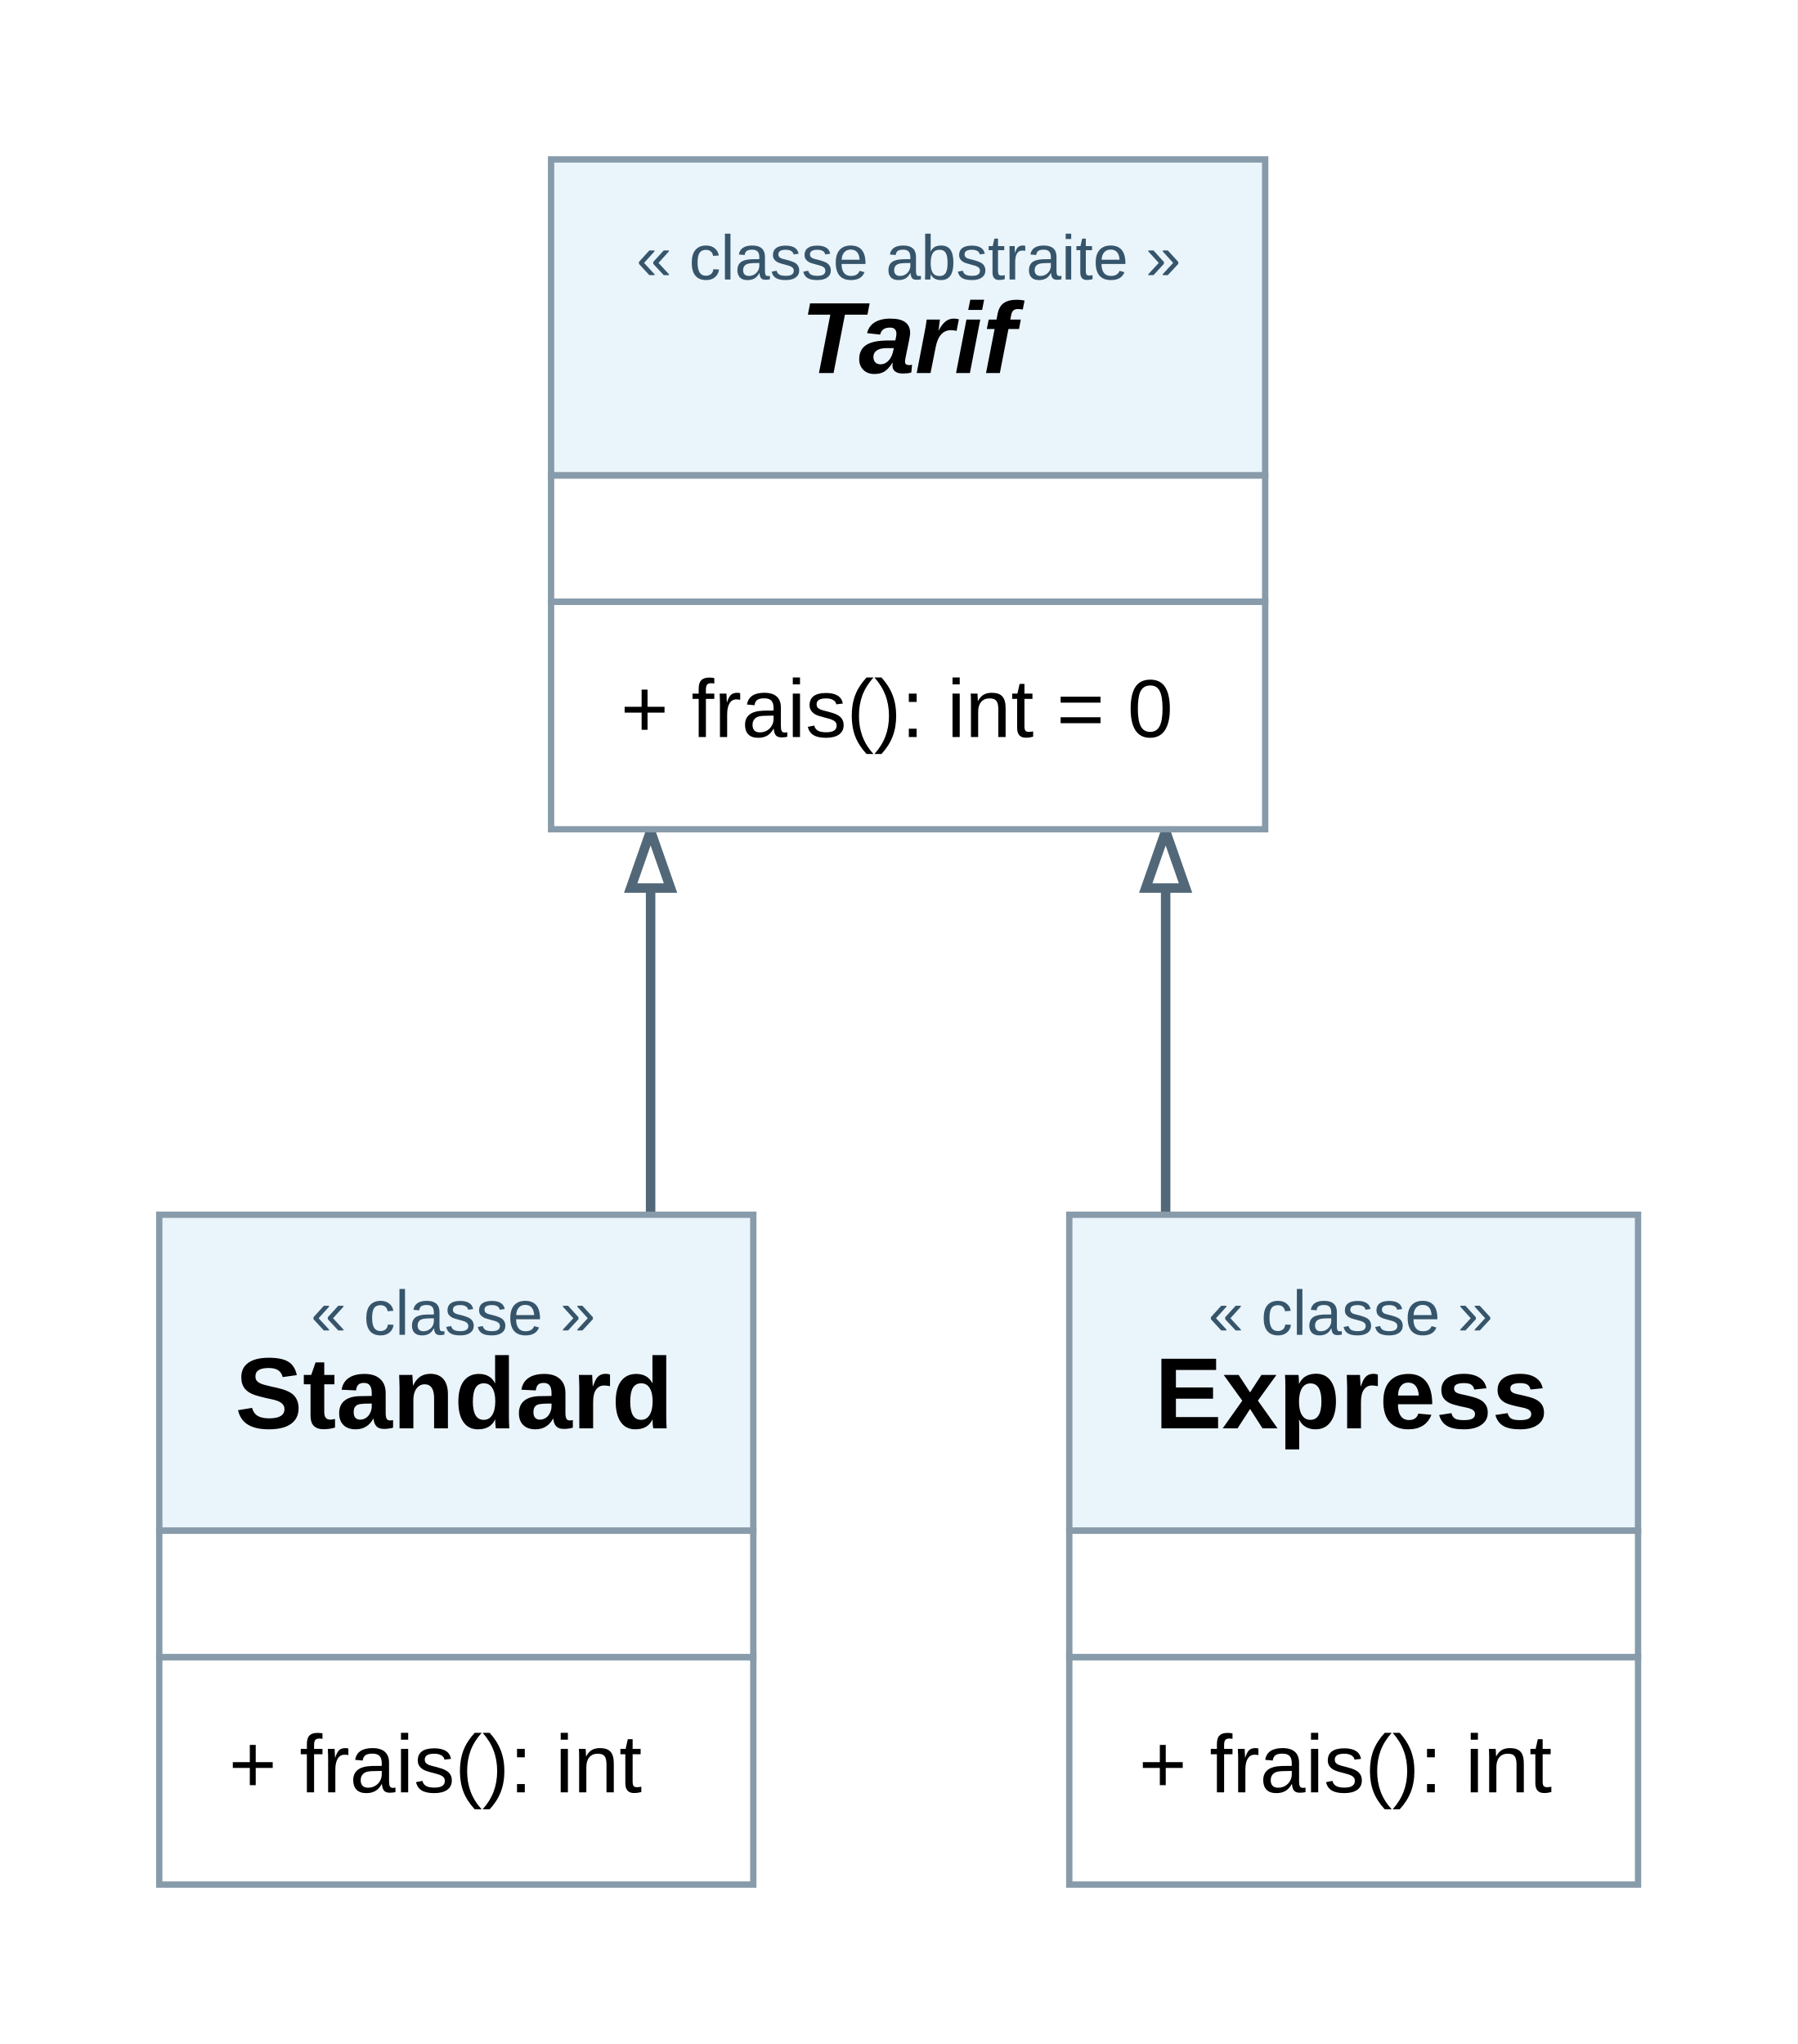
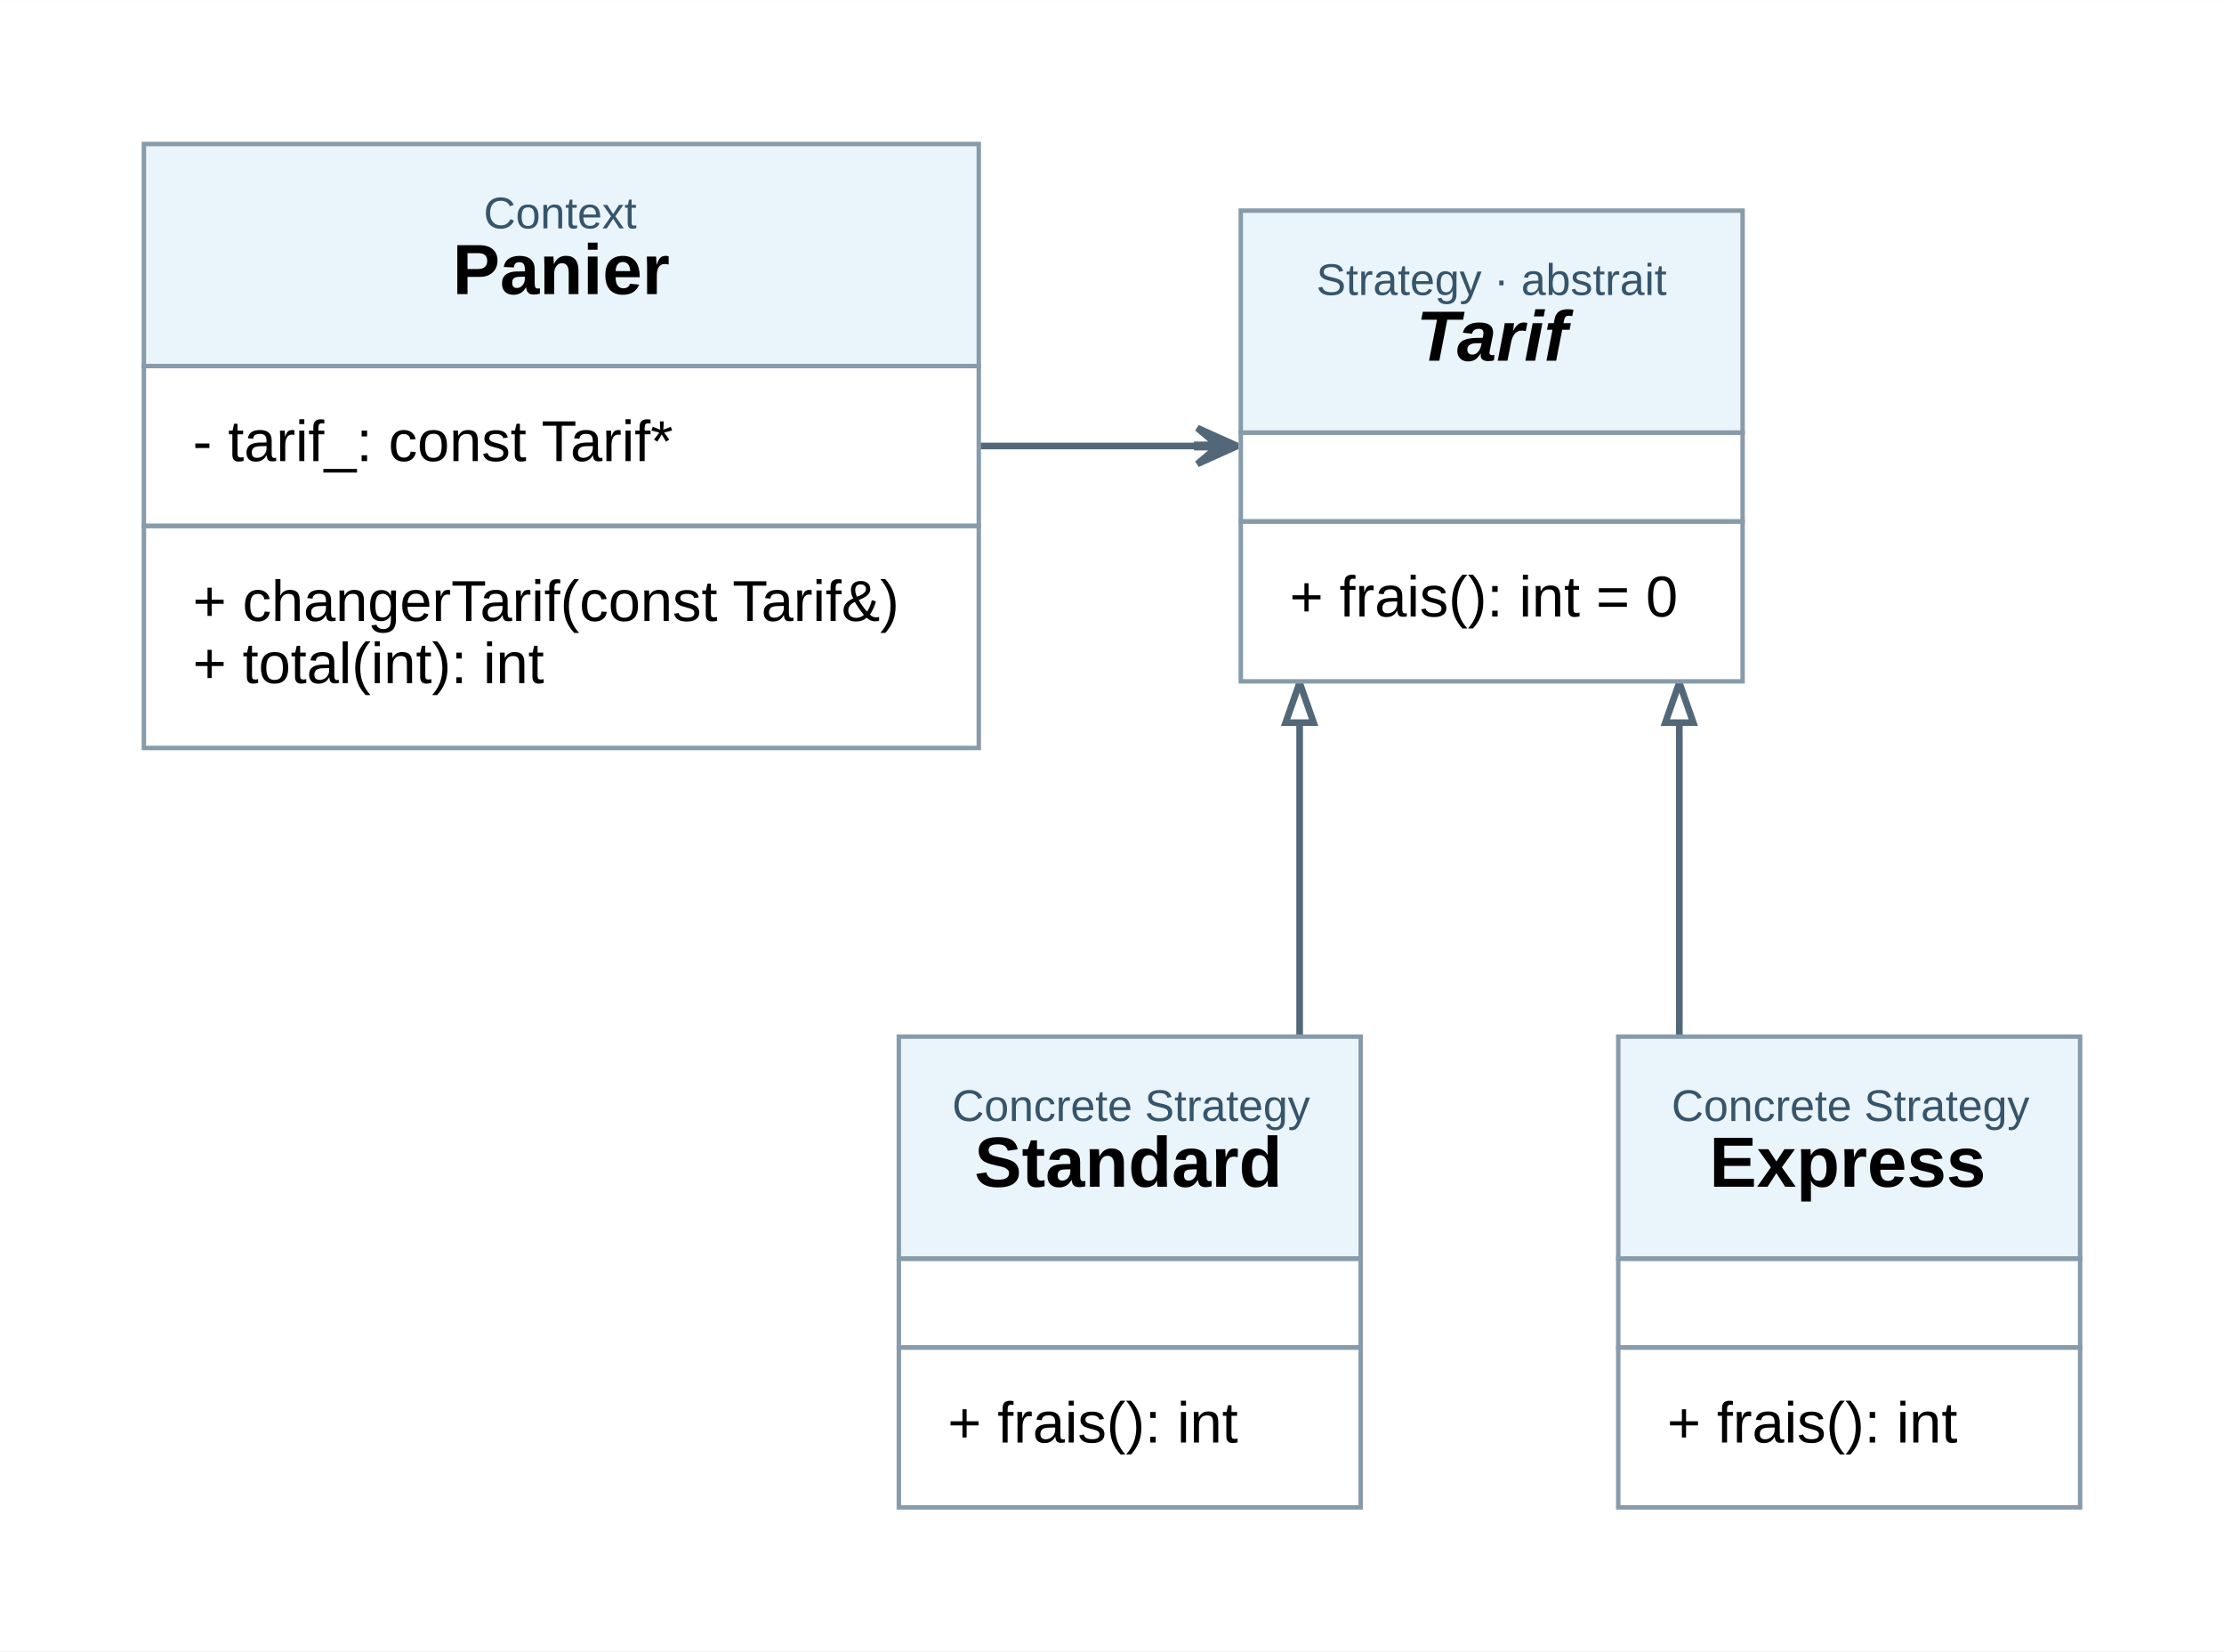
- <svg xmlns="http://www.w3.org/2000/svg" width="284pt" height="323pt" viewBox="0.00 0.00 284.40 323.40">
-   <g id="graph0" class="graph" transform="scale(1 1) rotate(0) translate(25.2 298.2)">
-     <polygon fill="white" stroke="transparent" points="-25.2,25.2 -25.2,-298.2 259.2,-298.2 259.2,25.2 -25.2,25.2" />
+ <svg xmlns="http://www.w3.org/2000/svg" width="501pt" height="372pt" viewBox="0.00 0.00 500.80 371.80">
+   <g id="graph0" class="graph" transform="scale(1 1) rotate(0) translate(32.4 339.4)">
+     <polygon fill="white" stroke="transparent" points="-32.4,32.4 -32.4,-339.4 468.4,-339.4 468.4,32.4 -32.4,32.4" />
+     <g id="edge3" class="edge">
+       <path fill="none" stroke="#526879" stroke-width="1.5" d="M188.11,-239C188.11,-239 237.21,-239 237.21,-239" />
+       <polygon fill="#526879" stroke="#526879" stroke-width="1.5" points="246.21,-239 237.21,-243.05 241.71,-239.25 237.21,-239.25 237.21,-239 237.21,-238.75 241.71,-238.75 237.21,-234.95 246.21,-239 246.21,-239" />
+     </g>
    <g id="edge1" class="edge">
-       <path fill="none" stroke="#526879" stroke-width="1.5" d="M77.75,-157.7C77.75,-157.7 77.75,-106.08 77.75,-106.08" />
-       <polygon fill="none" stroke="#526879" stroke-width="1.5" points="74.6,-157.7 77.75,-166.7 80.9,-157.7 74.6,-157.7" />
+       <path fill="none" stroke="#526879" stroke-width="1.5" d="M260.25,-176.7C260.25,-176.7 260.25,-106.31 260.25,-106.31" />
+       <polygon fill="none" stroke="#526879" stroke-width="1.5" points="257.1,-176.7 260.25,-185.7 263.4,-176.7 257.1,-176.7" />
    </g>
    <g id="edge2" class="edge">
-       <path fill="none" stroke="#526879" stroke-width="1.5" d="M159.25,-157.7C159.25,-157.7 159.25,-106.08 159.25,-106.08" />
-       <polygon fill="none" stroke="#526879" stroke-width="1.5" points="156.1,-157.7 159.25,-166.7 162.4,-157.7 156.1,-157.7" />
+       <path fill="none" stroke="#526879" stroke-width="1.5" d="M345.75,-176.7C345.75,-176.7 345.75,-106.31 345.75,-106.31" />
+       <polygon fill="none" stroke="#526879" stroke-width="1.5" points="342.6,-176.7 345.75,-185.7 348.9,-176.7 342.6,-176.7" />
    </g>
    <g id="node1" class="node">
-       <polygon fill="white" stroke="transparent" points="61.5,-167 61.5,-273 174.5,-273 174.5,-167 61.5,-167" />
-       <polygon fill="#eaf4fb" stroke="transparent" points="62,-223 62,-273 175,-273 175,-223 62,-223" />
-       <polygon fill="none" stroke="#879baa" points="62,-223 62,-273 175,-273 175,-223 62,-223" />
-       <text text-anchor="start" x="75.5" y="-254" font-family="Arial" font-size="10.00" fill="#36556b">« classe abstraite »</text>
-       <text text-anchor="start" x="101.5" y="-239.2" font-family="Arial" font-weight="bold" font-style="italic" font-size="16.00">Tarif</text>
-       <polygon fill="none" stroke="#879baa" points="62,-203 62,-223 175,-223 175,-203 62,-203" />
-       <text text-anchor="start" x="65" y="-209.6" font-family="Arial" font-size="13.00"> </text>
-       <polygon fill="none" stroke="#879baa" points="62,-167 62,-203 175,-203 175,-167 62,-167" />
-       <text text-anchor="start" x="73" y="-181.6" font-family="Arial" font-size="13.00">+ frais(): int = 0</text>
+       <polygon fill="white" stroke="transparent" points="0,-171 0,-307 188,-307 188,-171 0,-171" />
+       <polygon fill="#eaf4fb" stroke="transparent" points="0,-257 0,-307 188,-307 188,-257 0,-257" />
+       <polygon fill="none" stroke="#879baa" points="0,-257 0,-307 188,-307 188,-257 0,-257" />
+       <text text-anchor="start" x="76.5" y="-288" font-family="Arial" font-size="10.00" fill="#36556b">Context</text>
+       <text text-anchor="start" x="69.5" y="-273.2" font-family="Arial" font-weight="bold" font-size="16.00">Panier</text>
+       <polygon fill="none" stroke="#879baa" points="0,-221 0,-257 188,-257 188,-221 0,-221" />
+       <text text-anchor="start" x="11" y="-235.6" font-family="Arial" font-size="13.00">- tarif_: const Tarif*</text>
+       <polygon fill="none" stroke="#879baa" points="0,-171 0,-221 188,-221 188,-171 0,-171" />
+       <text text-anchor="start" x="11" y="-199.6" font-family="Arial" font-size="13.00">+ changerTarif(const Tarif&amp;)</text>
+       <text text-anchor="start" x="11" y="-185.6" font-family="Arial" font-size="13.00">+ total(int): int</text>
    </g>
    <g id="node2" class="node">
-       <polygon fill="white" stroke="transparent" points="0,0 0,-106 94,-106 94,0 0,0" />
-       <polygon fill="#eaf4fb" stroke="transparent" points="0,-56 0,-106 94,-106 94,-56 0,-56" />
-       <polygon fill="none" stroke="#879baa" points="0,-56 0,-106 94,-106 94,-56 0,-56" />
-       <text text-anchor="start" x="24" y="-87" font-family="Arial" font-size="10.00" fill="#36556b">« classe »</text>
-       <text text-anchor="start" x="12" y="-72.2" font-family="Arial" font-weight="bold" font-size="16.00">Standard</text>
-       <polygon fill="none" stroke="#879baa" points="0,-36 0,-56 94,-56 94,-36 0,-36" />
-       <text text-anchor="start" x="3" y="-42.6" font-family="Arial" font-size="13.00"> </text>
-       <polygon fill="none" stroke="#879baa" points="0,0 0,-36 94,-36 94,0 0,0" />
-       <text text-anchor="start" x="11" y="-14.6" font-family="Arial" font-size="13.00">+ frais(): int</text>
+       <polygon fill="white" stroke="transparent" points="246.5,-186 246.5,-292 359.5,-292 359.5,-186 246.5,-186" />
+       <polygon fill="#eaf4fb" stroke="transparent" points="247,-242 247,-292 360,-292 360,-242 247,-242" />
+       <polygon fill="none" stroke="#879baa" points="247,-242 247,-292 360,-292 360,-242 247,-242" />
+       <text text-anchor="start" x="264" y="-273" font-family="Arial" font-size="10.00" fill="#36556b">Strategy · abstrait</text>
+       <text text-anchor="start" x="286.5" y="-258.2" font-family="Arial" font-weight="bold" font-style="italic" font-size="16.00">Tarif</text>
+       <polygon fill="none" stroke="#879baa" points="247,-222 247,-242 360,-242 360,-222 247,-222" />
+       <text text-anchor="start" x="301.5" y="-228.6" font-family="Arial" font-size="13.00"> </text>
+       <polygon fill="none" stroke="#879baa" points="247,-186 247,-222 360,-222 360,-186 247,-186" />
+       <text text-anchor="start" x="258" y="-200.6" font-family="Arial" font-size="13.00">+ frais(): int = 0</text>
    </g>
    <g id="node3" class="node">
-       <polygon fill="white" stroke="transparent" points="144,0 144,-106 234,-106 234,0 144,0" />
-       <polygon fill="#eaf4fb" stroke="transparent" points="144,-56 144,-106 234,-106 234,-56 144,-56" />
-       <polygon fill="none" stroke="#879baa" points="144,-56 144,-106 234,-106 234,-56 144,-56" />
-       <text text-anchor="start" x="166" y="-87" font-family="Arial" font-size="10.00" fill="#36556b">« classe »</text>
-       <text text-anchor="start" x="157.5" y="-72.2" font-family="Arial" font-weight="bold" font-size="16.00">Express</text>
-       <polygon fill="none" stroke="#879baa" points="144,-36 144,-56 234,-56 234,-36 144,-36" />
-       <text text-anchor="start" x="147" y="-42.6" font-family="Arial" font-size="13.00"> </text>
-       <polygon fill="none" stroke="#879baa" points="144,0 144,-36 234,-36 234,0 144,0" />
-       <text text-anchor="start" x="155" y="-14.6" font-family="Arial" font-size="13.00">+ frais(): int</text>
+       <polygon fill="white" stroke="transparent" points="170,0 170,-106 274,-106 274,0 170,0" />
+       <polygon fill="#eaf4fb" stroke="transparent" points="170,-56 170,-106 274,-106 274,-56 170,-56" />
+       <polygon fill="none" stroke="#879baa" points="170,-56 170,-106 274,-106 274,-56 170,-56" />
+       <text text-anchor="start" x="182" y="-87" font-family="Arial" font-size="10.00" fill="#36556b">Concrete Strategy</text>
+       <text text-anchor="start" x="187" y="-72.2" font-family="Arial" font-weight="bold" font-size="16.00">Standard</text>
+       <polygon fill="none" stroke="#879baa" points="170,-36 170,-56 274,-56 274,-36 170,-36" />
+       <text text-anchor="start" x="220" y="-42.6" font-family="Arial" font-size="13.00"> </text>
+       <polygon fill="none" stroke="#879baa" points="170,0 170,-36 274,-36 274,0 170,0" />
+       <text text-anchor="start" x="181" y="-14.6" font-family="Arial" font-size="13.00">+ frais(): int</text>
+     </g>
+     <g id="node4" class="node">
+       <polygon fill="white" stroke="transparent" points="332,0 332,-106 436,-106 436,0 332,0" />
+       <polygon fill="#eaf4fb" stroke="transparent" points="332,-56 332,-106 436,-106 436,-56 332,-56" />
+       <polygon fill="none" stroke="#879baa" points="332,-56 332,-106 436,-106 436,-56 332,-56" />
+       <text text-anchor="start" x="344" y="-87" font-family="Arial" font-size="10.00" fill="#36556b">Concrete Strategy</text>
+       <text text-anchor="start" x="352.5" y="-72.2" font-family="Arial" font-weight="bold" font-size="16.00">Express</text>
+       <polygon fill="none" stroke="#879baa" points="332,-36 332,-56 436,-56 436,-36 332,-36" />
+       <text text-anchor="start" x="382" y="-42.6" font-family="Arial" font-size="13.00"> </text>
+       <polygon fill="none" stroke="#879baa" points="332,0 332,-36 436,-36 436,0 332,0" />
+       <text text-anchor="start" x="343" y="-14.6" font-family="Arial" font-size="13.00">+ frais(): int</text>
    </g>
  </g>
</svg>
